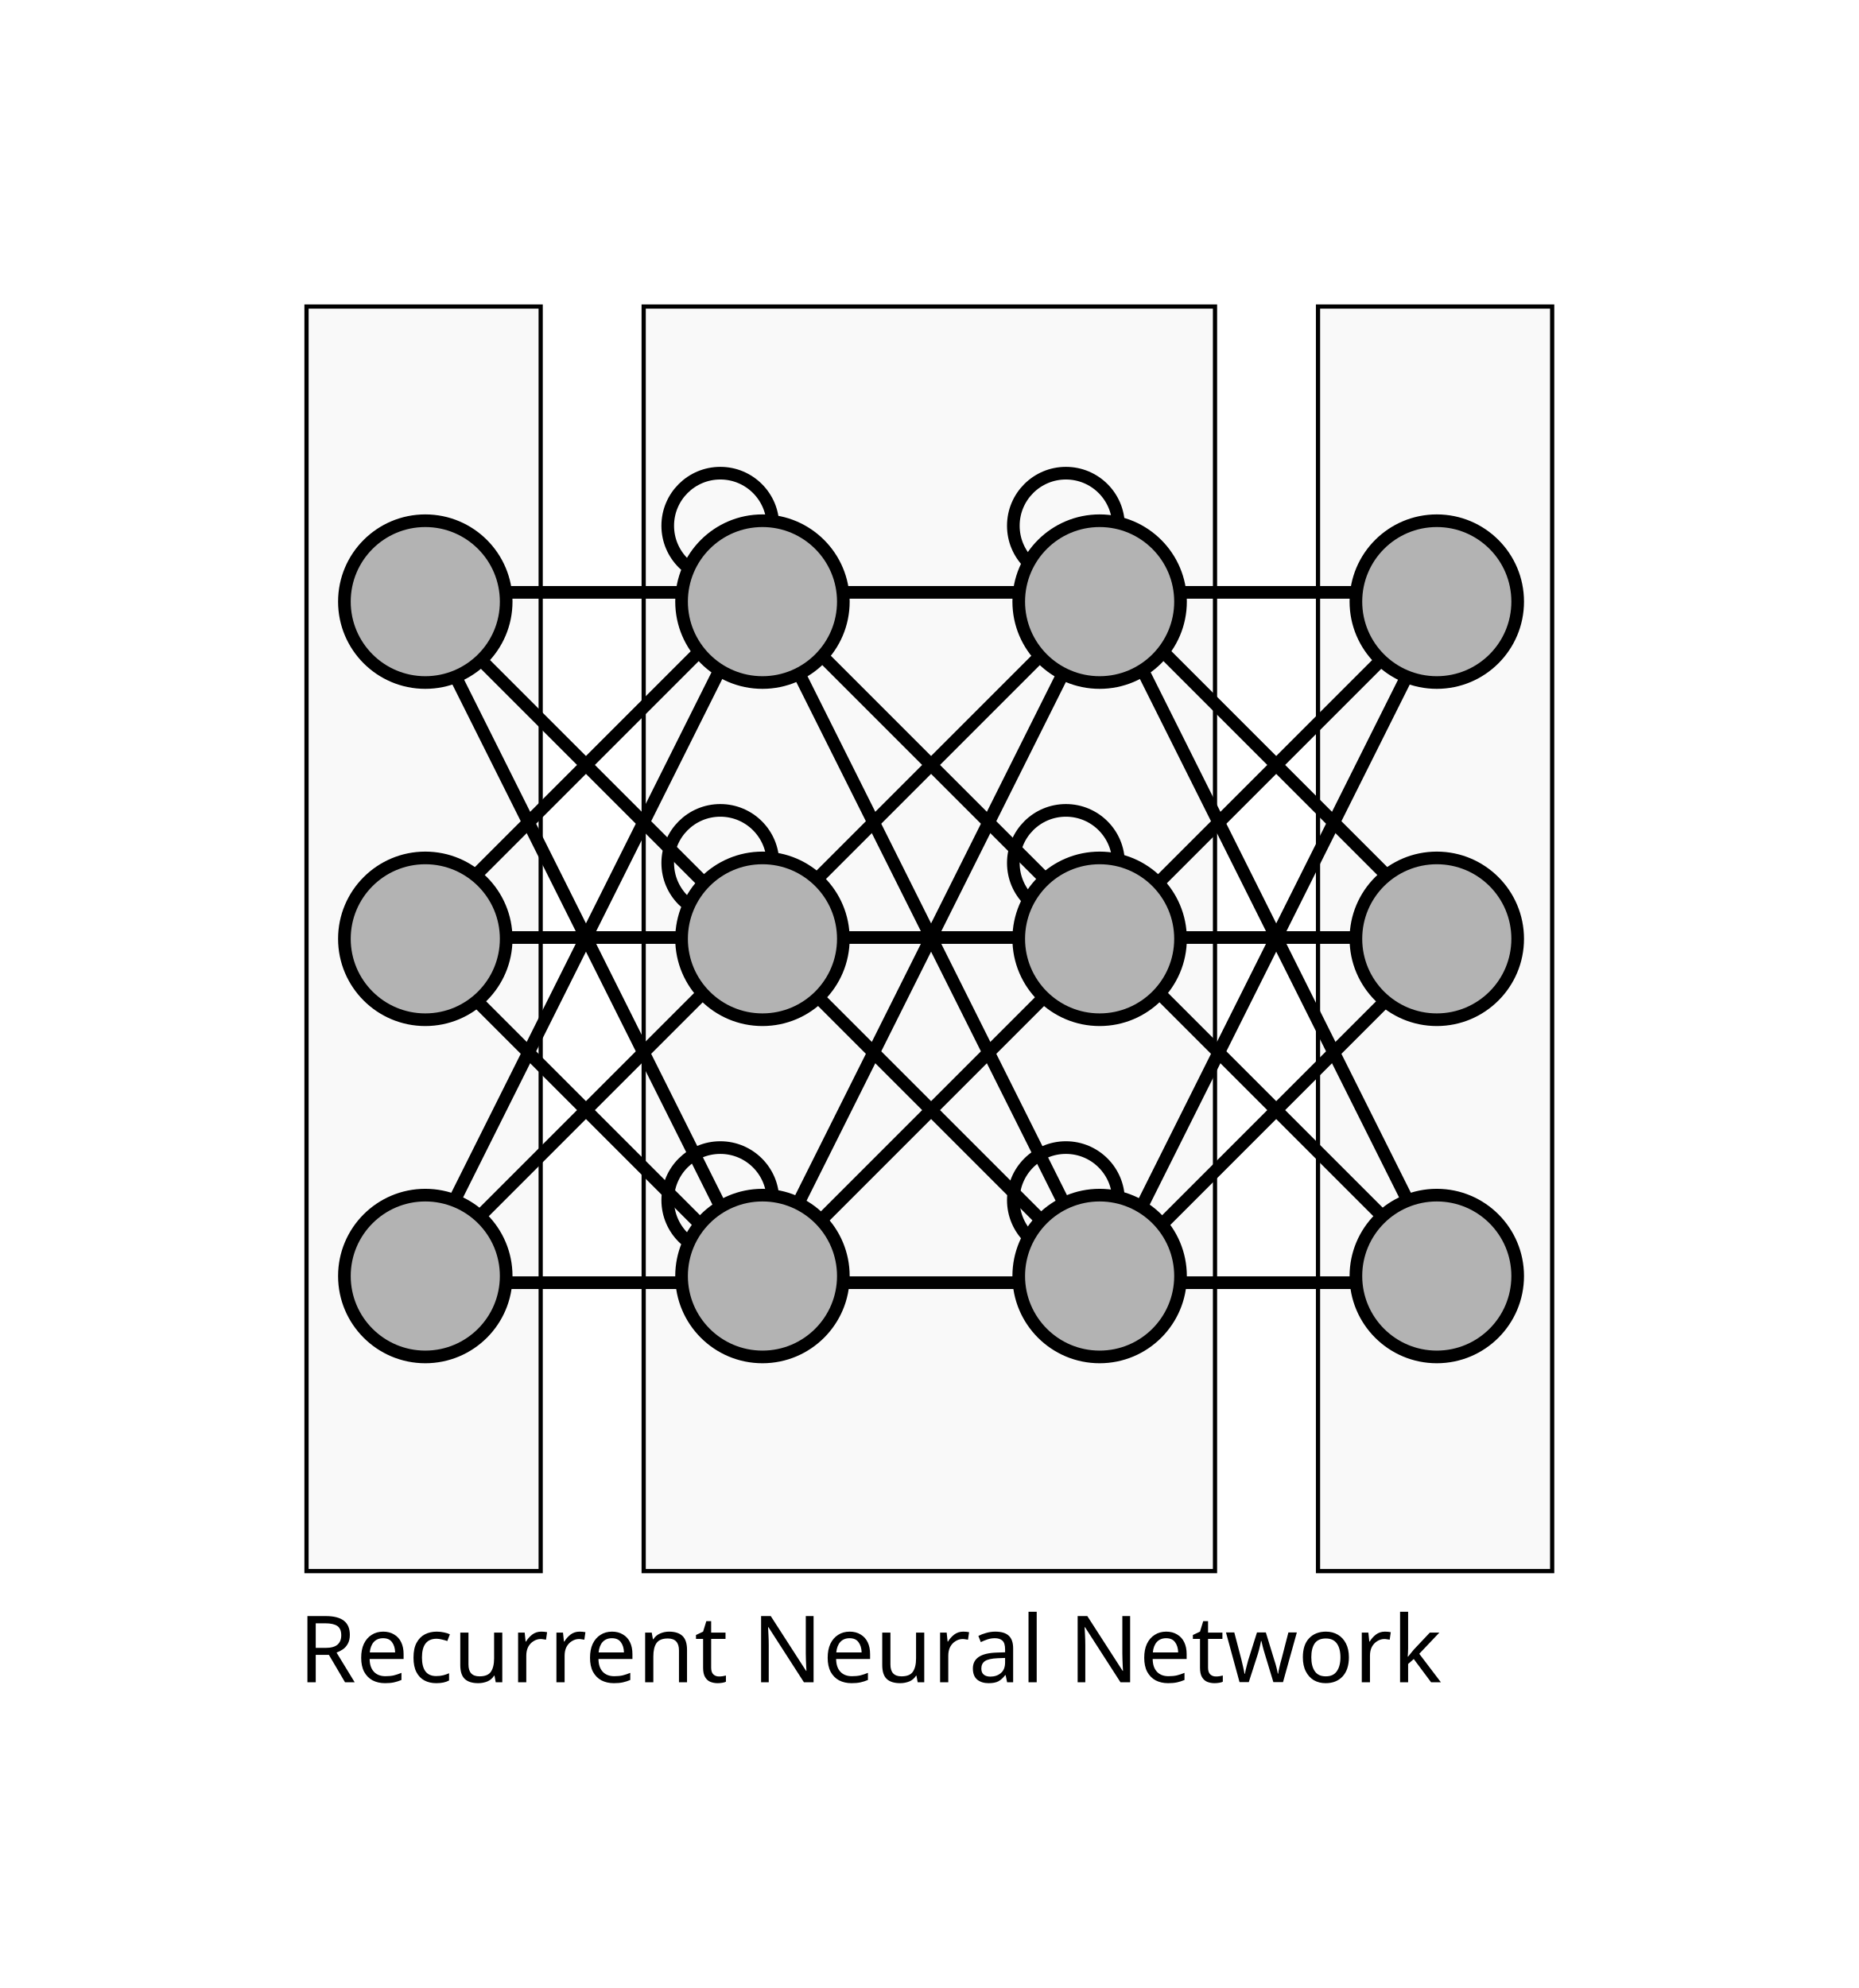
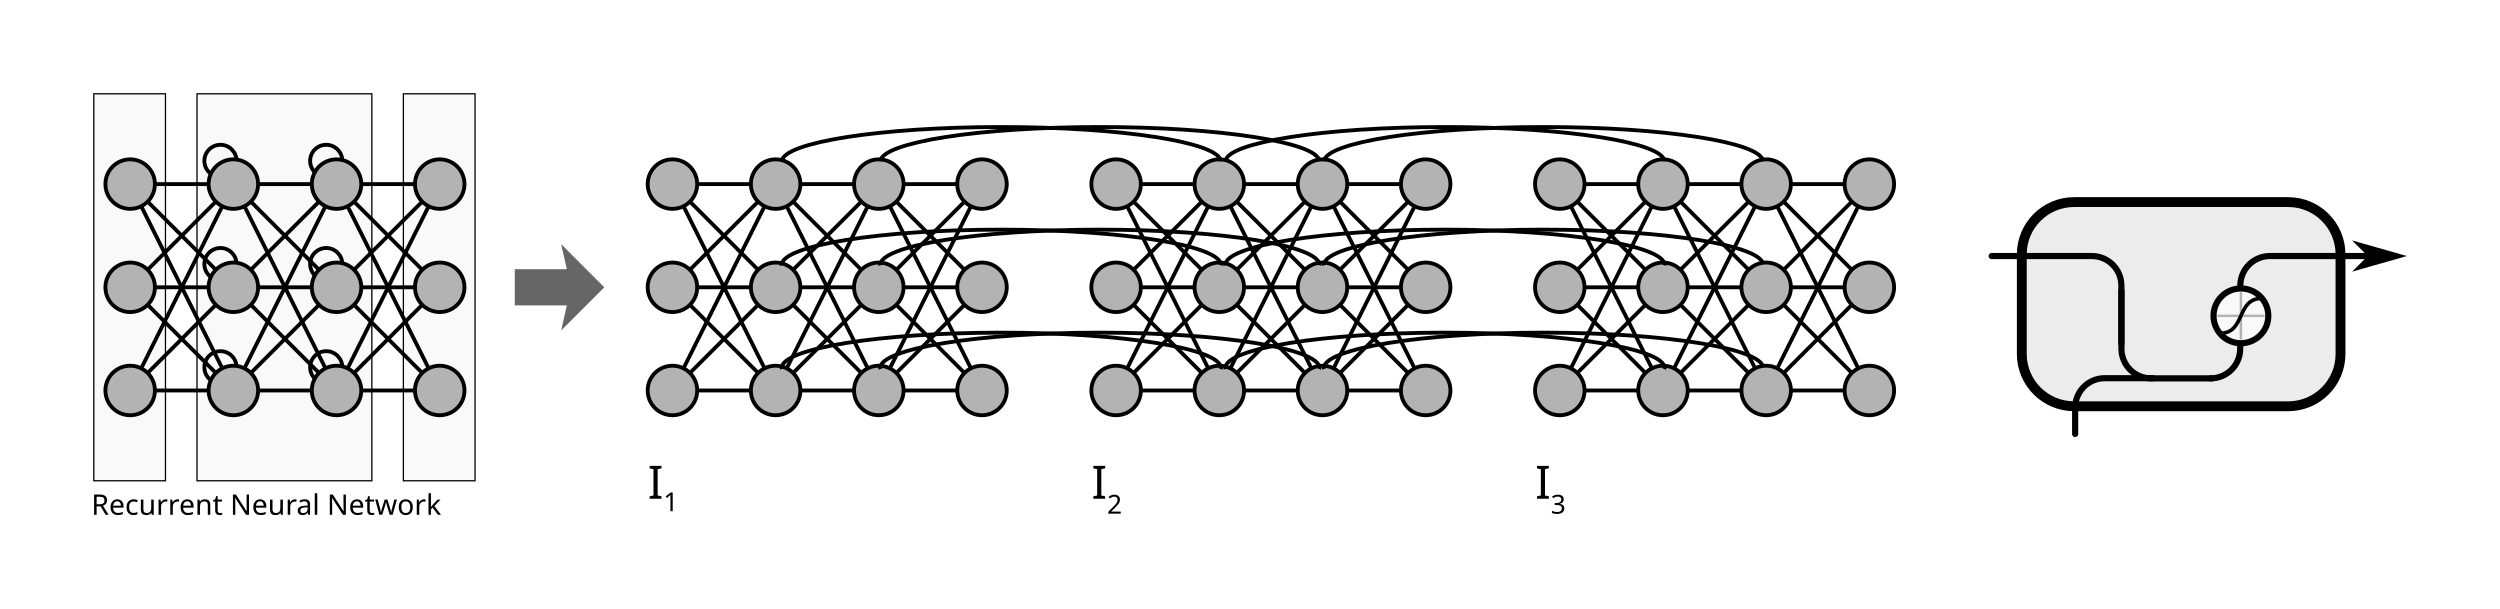
- <svg xmlns="http://www.w3.org/2000/svg" width="61.06mm" height="65.302mm" id="svg2" version="1.1" viewBox="0 0 216.356 231.386">
-   <defs id="defs4" />
-   <g id="layer1" transform="translate(-79.38724,-66.52909)">
+ <svg xmlns="http://www.w3.org/2000/svg" width="268.353mm" height="65.302mm" id="svg2" version="1.1" viewBox="0 0 950.857 231.386">
+   <defs id="defs4">
+     <marker orient="auto" refY="0" refX="0" id="Arrow1Mend" style="overflow:visible">
+       <path id="path4768" d="M 0,0 5,-5 -12.5,0 5,5 Z" style="fill:#000000;fill-opacity:1;fill-rule:evenodd;stroke:#000000;stroke-width:1pt;stroke-opacity:1" transform="matrix(-0.4,0,0,-0.4,-4,0)" />
+     </marker>
+     <marker orient="auto" refY="0" refX="0" id="Arrow2Lend" style="overflow:visible">
+       <path id="path5021" style="fill:#000000;fill-opacity:1;fill-rule:evenodd;stroke:#000000;stroke-width:0.625;stroke-linejoin:round;stroke-opacity:1" d="M 8.719,4.034 -2.207,0.016 8.719,-4.002 c -1.745,2.372 -1.735,5.617 -6e-7,8.035 z" transform="matrix(-1.1,0,0,-1.1,-1.1,0)" />
+     </marker>
+   </defs>
+   <g id="layer1" transform="translate(-79.38725,-66.52909)">
    <path id="path3860" d="m 154.313,102.207 h 66.504 V 249.393 H 154.313 Z" style="fill:#f9f9f9;fill-opacity:1;stroke:#000000;stroke-width:0.491;stroke-miterlimit:4;stroke-dashoffset:0;stroke-opacity:1" />
    <circle style="fill:none;stroke:#000000;stroke-width:1.472;stroke-miterlimit:4;stroke-dasharray:none" id="path4013" cx="163.233" cy="127.722" r="6.12" />
    <rect style="fill:#f9f9f9;fill-opacity:1;stroke:#000000;stroke-width:0.491;stroke-miterlimit:4;stroke-dasharray:none;stroke-dashoffset:0;stroke-opacity:1" id="rect3855" width="27.257" height="147.186" x="232.808" y="102.207" />
    <rect y="102.207" x="115.066" height="147.186" width="27.257" id="rect3845" style="fill:#f9f9f9;fill-opacity:1;stroke:#000000;stroke-width:0.491;stroke-miterlimit:4;stroke-dasharray:none;stroke-dashoffset:0;stroke-opacity:1" />
    <circle id="path3042" style="fill:#b3b3b3;fill-opacity:1;stroke:#000000;stroke-width:1.472;stroke-miterlimit:4;stroke-dasharray:none" cx="168.139" cy="136.553" r="9.416" />
    <circle style="fill:none;stroke:#000000;stroke-width:1.472;stroke-miterlimit:4;stroke-dasharray:none" id="path4015" cx="163.233" cy="166.97" r="6.12" />
    <circle id="path3044" style="fill:#b3b3b3;fill-opacity:1;stroke:#000000;stroke-width:1.472;stroke-miterlimit:4;stroke-dasharray:none" cx="168.139" cy="175.8" r="9.416" />
    <circle style="fill:none;stroke:#000000;stroke-width:1.472;stroke-miterlimit:4;stroke-dasharray:none" id="path4017" cx="203.462" cy="127.722" r="6.12" />
    <circle style="fill:#b3b3b3;fill-opacity:1;stroke:#000000;stroke-width:1.472;stroke-miterlimit:4;stroke-dasharray:none" id="path3046" cx="128.892" cy="136.553" r="9.416" />
    <circle style="fill:#b3b3b3;fill-opacity:1;stroke:#000000;stroke-width:1.472;stroke-miterlimit:4;stroke-dasharray:none" id="path3048" cx="128.892" cy="175.8" r="9.416" />
    <circle style="fill:#b3b3b3;fill-opacity:1;stroke:#000000;stroke-width:1.472;stroke-miterlimit:4;stroke-dasharray:none" id="path3050" cx="246.634" cy="136.553" r="9.416" />
    <circle style="fill:#b3b3b3;fill-opacity:1;stroke:#000000;stroke-width:1.472;stroke-miterlimit:4;stroke-dasharray:none" id="path3052" cx="246.634" cy="175.8" r="9.416" />
    <circle id="path3054" style="fill:#b3b3b3;fill-opacity:1;stroke:#000000;stroke-width:1.472;stroke-miterlimit:4;stroke-dasharray:none" cx="207.387" cy="136.553" r="9.416" />
    <circle style="fill:none;stroke:#000000;stroke-width:1.472;stroke-miterlimit:4;stroke-dasharray:none" id="path4019" cx="203.462" cy="166.97" r="6.12" />
    <circle id="path3056" style="fill:#b3b3b3;fill-opacity:1;stroke:#000000;stroke-width:1.472;stroke-miterlimit:4;stroke-dasharray:none" cx="207.387" cy="175.8" r="9.416" />
    <circle id="path4021" style="fill:none;stroke:#000000;stroke-width:1.472;stroke-miterlimit:4;stroke-dasharray:none" cx="163.233" cy="206.217" r="6.12" />
    <circle style="fill:#b3b3b3;fill-opacity:1;stroke:#000000;stroke-width:1.472;stroke-miterlimit:4;stroke-dasharray:none" id="path3058" cx="168.139" cy="215.048" r="9.416" />
    <circle id="path4023" style="fill:none;stroke:#000000;stroke-width:1.472;stroke-miterlimit:4;stroke-dasharray:none" cx="203.462" cy="206.217" r="6.12" />
    <circle id="path3060" style="fill:#b3b3b3;fill-opacity:1;stroke:#000000;stroke-width:1.472;stroke-miterlimit:4;stroke-dasharray:none" cx="128.892" cy="215.048" r="9.416" />
    <circle id="path3062" style="fill:#b3b3b3;fill-opacity:1;stroke:#000000;stroke-width:1.472;stroke-miterlimit:4;stroke-dasharray:none" cx="246.634" cy="215.048" r="9.416" />
    <circle style="fill:#b3b3b3;fill-opacity:1;stroke:#000000;stroke-width:1.472;stroke-miterlimit:4;stroke-dasharray:none" id="path3064" cx="207.387" cy="215.048" r="9.416" />
-     <path style="fill:none;stroke:#000000;stroke-width:1.472;stroke-linecap:butt;stroke-linejoin:miter;stroke-miterlimit:4;stroke-dasharray:none;stroke-opacity:1" d="m 138.246,135.475 h 20.54" id="path3959" />
-     <path style="fill:none;stroke:#000000;stroke-width:1.472;stroke-linecap:butt;stroke-linejoin:miter;stroke-miterlimit:4;stroke-dasharray:none;stroke-opacity:1" d="m 177.493,135.475 h 20.54" id="path3961" />
-     <path style="fill:none;stroke:#000000;stroke-width:1.472;stroke-linecap:butt;stroke-linejoin:miter;stroke-miterlimit:4;stroke-dasharray:none;stroke-opacity:1" d="m 216.741,135.475 h 20.54" id="path3963" />
-     <path style="fill:none;stroke:#000000;stroke-width:1.472;stroke-linecap:butt;stroke-linejoin:miter;stroke-miterlimit:4;stroke-dasharray:none;stroke-opacity:1" d="m 138.306,175.649 h 20.418" id="path3965" />
-     <path style="fill:none;stroke:#000000;stroke-width:1.472;stroke-linecap:butt;stroke-linejoin:miter;stroke-miterlimit:4;stroke-dasharray:none;stroke-opacity:1" d="m 177.554,175.649 h 20.418" id="path3967" />
-     <path style="fill:none;stroke:#000000;stroke-width:1.472;stroke-linecap:butt;stroke-linejoin:miter;stroke-miterlimit:4;stroke-dasharray:none;stroke-opacity:1" d="m 216.801,175.649 h 20.418" id="path3969" />
-     <path style="fill:none;stroke:#000000;stroke-width:1.472;stroke-linecap:butt;stroke-linejoin:miter;stroke-miterlimit:4;stroke-dasharray:none;stroke-opacity:1" d="m 138.276,215.822 h 20.48" id="path3971" />
-     <path style="fill:none;stroke:#000000;stroke-width:1.472;stroke-linecap:butt;stroke-linejoin:miter;stroke-miterlimit:4;stroke-dasharray:none;stroke-opacity:1" d="m 177.523,215.822 h 20.48" id="path3973" />
-     <path style="fill:none;stroke:#000000;stroke-width:1.472;stroke-linecap:butt;stroke-linejoin:miter;stroke-miterlimit:4;stroke-dasharray:none;stroke-opacity:1" d="m 216.771,215.822 h 20.48" id="path3975" />
-     <path style="fill:none;stroke:#000000;stroke-width:1.472;stroke-linecap:butt;stroke-linejoin:miter;stroke-miterlimit:4;stroke-dasharray:none;stroke-opacity:1" d="m 135.238,208.092 25.946,-25.946" id="path3977" />
-     <path style="fill:none;stroke:#000000;stroke-width:1.472;stroke-linecap:butt;stroke-linejoin:miter;stroke-miterlimit:4;stroke-dasharray:none;stroke-opacity:1" d="m 174.485,168.844 25.946,-25.946" id="path3979" />
-     <path style="fill:none;stroke:#000000;stroke-width:1.472;stroke-linecap:butt;stroke-linejoin:miter;stroke-miterlimit:4;stroke-dasharray:none;stroke-opacity:1" d="m 174.954,208.55 25.935,-25.935" id="path3981" />
-     <path style="fill:none;stroke:#000000;stroke-width:1.472;stroke-linecap:butt;stroke-linejoin:miter;stroke-miterlimit:4;stroke-dasharray:none;stroke-opacity:1" d="m 214.201,169.302 25.935,-25.935" id="path3983" />
-     <path style="fill:none;stroke:#000000;stroke-width:1.472;stroke-linecap:butt;stroke-linejoin:miter;stroke-miterlimit:4;stroke-dasharray:none;stroke-opacity:1" d="m 214.637,209.04 25.99,-25.99" id="path3985" />
-     <path style="fill:none;stroke:#000000;stroke-width:1.472;stroke-linecap:butt;stroke-linejoin:miter;stroke-miterlimit:4;stroke-dasharray:none;stroke-opacity:1" d="m 134.737,168.419 26.021,-26.021" id="path3987" />
-     <path style="fill:none;stroke:#000000;stroke-width:1.472;stroke-linecap:butt;stroke-linejoin:miter;stroke-miterlimit:4;stroke-dasharray:none;stroke-opacity:1" d="m 135.395,143.362 25.935,25.935" id="path3989" />
-     <path style="fill:none;stroke:#000000;stroke-width:1.472;stroke-linecap:butt;stroke-linejoin:miter;stroke-miterlimit:4;stroke-dasharray:none;stroke-opacity:1" d="m 174.642,182.61 25.935,25.935" id="path3991" />
-     <path style="fill:none;stroke:#000000;stroke-width:1.472;stroke-linecap:butt;stroke-linejoin:miter;stroke-miterlimit:4;stroke-dasharray:none;stroke-opacity:1" d="m 175.1,142.894 25.946,25.946" id="path3993" />
-     <path style="fill:none;stroke:#000000;stroke-width:1.472;stroke-linecap:butt;stroke-linejoin:miter;stroke-miterlimit:4;stroke-dasharray:none;stroke-opacity:1" d="m 214.347,182.141 25.946,25.946" id="path3995" />
-     <path style="fill:none;stroke:#000000;stroke-width:1.472;stroke-linecap:butt;stroke-linejoin:miter;stroke-miterlimit:4;stroke-dasharray:none;stroke-opacity:1" d="m 214.773,142.393 26.022,26.022" id="path3997" />
-     <path style="fill:none;stroke:#000000;stroke-width:1.472;stroke-linecap:butt;stroke-linejoin:miter;stroke-miterlimit:4;stroke-dasharray:none;stroke-opacity:1" d="m 132.286,206.265 30.864,-61.727" id="path3999" />
-     <path style="fill:none;stroke:#000000;stroke-width:1.472;stroke-linecap:butt;stroke-linejoin:miter;stroke-miterlimit:4;stroke-dasharray:none;stroke-opacity:1" d="m 134.905,183.046 25.989,25.989" id="path4001" />
-     <path style="fill:none;stroke:#000000;stroke-width:1.472;stroke-linecap:butt;stroke-linejoin:miter;stroke-miterlimit:4;stroke-dasharray:none;stroke-opacity:1" d="m 132.413,145.286 30.853,61.706" id="path4003" />
-     <path style="fill:none;stroke:#000000;stroke-width:1.472;stroke-linecap:butt;stroke-linejoin:miter;stroke-miterlimit:4;stroke-dasharray:none;stroke-opacity:1" d="m 172.414,144.942 30.826,61.652" id="path4005" />
-     <path style="fill:none;stroke:#000000;stroke-width:1.472;stroke-linecap:butt;stroke-linejoin:miter;stroke-miterlimit:4;stroke-dasharray:none;stroke-opacity:1" d="m 172.293,206.598 30.826,-61.652" id="path4007" />
-     <path style="fill:none;stroke:#000000;stroke-width:1.472;stroke-linecap:butt;stroke-linejoin:miter;stroke-miterlimit:4;stroke-dasharray:none;stroke-opacity:1" d="m 212.384,144.533 30.864,61.729" id="path4009" />
-     <path style="fill:none;stroke:#000000;stroke-width:1.472;stroke-linecap:butt;stroke-linejoin:miter;stroke-miterlimit:4;stroke-dasharray:none;stroke-opacity:1" d="m 212.268,206.996 30.854,-61.707" id="path4011" />
+     <path style="fill:none;stroke:#000000;stroke-width:1.472;stroke-linecap:butt;stroke-linejoin:miter;stroke-miterlimit:4;stroke-dasharray:none;stroke-opacity:1" d="m 138.308,136.553 h 20.416" id="path3959" />
+     <path style="fill:none;stroke:#000000;stroke-width:1.472;stroke-linecap:butt;stroke-linejoin:miter;stroke-miterlimit:4;stroke-dasharray:none;stroke-opacity:1" d="m 177.555,136.553 h 20.416" id="path3961" />
+     <path style="fill:none;stroke:#000000;stroke-width:1.472;stroke-linecap:butt;stroke-linejoin:miter;stroke-miterlimit:4;stroke-dasharray:none;stroke-opacity:1" d="m 216.803,136.553 h 20.416" id="path3963" />
+     <path style="fill:none;stroke:#000000;stroke-width:1.472;stroke-linecap:butt;stroke-linejoin:miter;stroke-miterlimit:4;stroke-dasharray:none;stroke-opacity:1" d="m 138.308,175.8 h 20.416" id="path3965" />
+     <path style="fill:none;stroke:#000000;stroke-width:1.472;stroke-linecap:butt;stroke-linejoin:miter;stroke-miterlimit:4;stroke-dasharray:none;stroke-opacity:1" d="m 177.555,175.8 h 20.416" id="path3967" />
+     <path style="fill:none;stroke:#000000;stroke-width:1.472;stroke-linecap:butt;stroke-linejoin:miter;stroke-miterlimit:4;stroke-dasharray:none;stroke-opacity:1" d="m 216.803,175.8 h 20.416" id="path3969" />
+     <path style="fill:none;stroke:#000000;stroke-width:1.472;stroke-linecap:butt;stroke-linejoin:miter;stroke-miterlimit:4;stroke-dasharray:none;stroke-opacity:1" d="m 138.308,215.048 h 20.416" id="path3971" />
+     <path style="fill:none;stroke:#000000;stroke-width:1.472;stroke-linecap:butt;stroke-linejoin:miter;stroke-miterlimit:4;stroke-dasharray:none;stroke-opacity:1" d="m 177.555,215.048 h 20.416" id="path3973" />
+     <path style="fill:none;stroke:#000000;stroke-width:1.472;stroke-linecap:butt;stroke-linejoin:miter;stroke-miterlimit:4;stroke-dasharray:none;stroke-opacity:1" d="m 216.803,215.048 h 20.416" id="path3975" />
+     <path style="fill:none;stroke:#000000;stroke-width:1.472;stroke-linecap:butt;stroke-linejoin:miter;stroke-miterlimit:4;stroke-dasharray:none;stroke-opacity:1" d="m 135.55,208.39 25.931,-25.931" id="path3977" />
+     <path style="fill:none;stroke:#000000;stroke-width:1.472;stroke-linecap:butt;stroke-linejoin:miter;stroke-miterlimit:4;stroke-dasharray:none;stroke-opacity:1" d="M 174.797,169.142 200.729,143.211" id="path3979" />
+     <path style="fill:none;stroke:#000000;stroke-width:1.472;stroke-linecap:butt;stroke-linejoin:miter;stroke-miterlimit:4;stroke-dasharray:none;stroke-opacity:1" d="M 174.797,208.39 200.729,182.458" id="path3981" />
+     <path style="fill:none;stroke:#000000;stroke-width:1.472;stroke-linecap:butt;stroke-linejoin:miter;stroke-miterlimit:4;stroke-dasharray:none;stroke-opacity:1" d="m 214.045,169.142 25.931,-25.931" id="path3983" />
+     <path style="fill:none;stroke:#000000;stroke-width:1.472;stroke-linecap:butt;stroke-linejoin:miter;stroke-miterlimit:4;stroke-dasharray:none;stroke-opacity:1" d="m 214.045,208.39 25.931,-25.931" id="path3985" />
+     <path style="fill:none;stroke:#000000;stroke-width:1.472;stroke-linecap:butt;stroke-linejoin:miter;stroke-miterlimit:4;stroke-dasharray:none;stroke-opacity:1" d="m 135.55,169.142 25.931,-25.931" id="path3987" />
+     <path style="fill:none;stroke:#000000;stroke-width:1.472;stroke-linecap:butt;stroke-linejoin:miter;stroke-miterlimit:4;stroke-dasharray:none;stroke-opacity:1" d="m 135.55,143.211 25.931,25.931" id="path3989" />
+     <path style="fill:none;stroke:#000000;stroke-width:1.472;stroke-linecap:butt;stroke-linejoin:miter;stroke-miterlimit:4;stroke-dasharray:none;stroke-opacity:1" d="m 174.797,182.458 25.931,25.931" id="path3991" />
+     <path style="fill:none;stroke:#000000;stroke-width:1.472;stroke-linecap:butt;stroke-linejoin:miter;stroke-miterlimit:4;stroke-dasharray:none;stroke-opacity:1" d="M 174.797,143.211 200.729,169.142" id="path3993" />
+     <path style="fill:none;stroke:#000000;stroke-width:1.472;stroke-linecap:butt;stroke-linejoin:miter;stroke-miterlimit:4;stroke-dasharray:none;stroke-opacity:1" d="m 214.045,182.458 25.931,25.931" id="path3995" />
+     <path style="fill:none;stroke:#000000;stroke-width:1.472;stroke-linecap:butt;stroke-linejoin:miter;stroke-miterlimit:4;stroke-dasharray:none;stroke-opacity:1" d="m 214.045,143.211 25.931,25.931" id="path3997" />
+     <path style="fill:none;stroke:#000000;stroke-width:1.472;stroke-linecap:butt;stroke-linejoin:miter;stroke-miterlimit:4;stroke-dasharray:none;stroke-opacity:1" d="m 133.103,206.626 30.826,-61.651" id="path3999" />
+     <path style="fill:none;stroke:#000000;stroke-width:1.472;stroke-linecap:butt;stroke-linejoin:miter;stroke-miterlimit:4;stroke-dasharray:none;stroke-opacity:1" d="m 135.55,182.458 25.931,25.931" id="path4001" />
+     <path style="fill:none;stroke:#000000;stroke-width:1.472;stroke-linecap:butt;stroke-linejoin:miter;stroke-miterlimit:4;stroke-dasharray:none;stroke-opacity:1" d="M 133.103,144.975 163.929,206.626" id="path4003" />
+     <path style="fill:none;stroke:#000000;stroke-width:1.472;stroke-linecap:butt;stroke-linejoin:miter;stroke-miterlimit:4;stroke-dasharray:none;stroke-opacity:1" d="M 172.35,144.975 203.176,206.626" id="path4005" />
+     <path style="fill:none;stroke:#000000;stroke-width:1.472;stroke-linecap:butt;stroke-linejoin:miter;stroke-miterlimit:4;stroke-dasharray:none;stroke-opacity:1" d="m 172.35,206.626 30.826,-61.651" id="path4007" />
+     <path style="fill:none;stroke:#000000;stroke-width:1.472;stroke-linecap:butt;stroke-linejoin:miter;stroke-miterlimit:4;stroke-dasharray:none;stroke-opacity:1" d="M 211.598,144.975 242.423,206.626" id="path4009" />
+     <path style="fill:none;stroke:#000000;stroke-width:1.472;stroke-linecap:butt;stroke-linejoin:miter;stroke-miterlimit:4;stroke-dasharray:none;stroke-opacity:1" d="m 211.598,206.626 30.826,-61.651" id="path4011" />
    <text id="text3204" y="262.329" x="114.124" style="font-style:normal;font-weight:normal;font-size:5.887px;line-height:0%;font-family:sans-serif;letter-spacing:0px;word-spacing:0px;fill:#000000;fill-opacity:1;stroke:none;stroke-width:0.491" xml:space="preserve">
      <tspan y="262.329" x="114.124" id="tspan3206" style="font-size:10.793px;line-height:1.25;font-family:sans-serif;stroke-width:0.491">Recurrent Neural Network</tspan>
    </text>
+     <circle r="9.416" cy="136.553" cx="374.389" style="fill:#b3b3b3;fill-opacity:1;stroke:#000000;stroke-width:1.472;stroke-miterlimit:4;stroke-dasharray:none" id="circle4540" />
+     <circle r="9.416" cy="175.8" cx="374.389" style="fill:#b3b3b3;fill-opacity:1;stroke:#000000;stroke-width:1.472;stroke-miterlimit:4;stroke-dasharray:none" id="circle4544" />
+     <circle r="9.416" cy="136.553" cx="335.142" id="circle4548" style="fill:#b3b3b3;fill-opacity:1;stroke:#000000;stroke-width:1.472;stroke-miterlimit:4;stroke-dasharray:none" />
+     <circle r="9.416" cy="175.8" cx="335.142" id="circle4550" style="fill:#b3b3b3;fill-opacity:1;stroke:#000000;stroke-width:1.472;stroke-miterlimit:4;stroke-dasharray:none" />
+     <circle r="9.416" cy="136.553" cx="452.884" id="circle4552" style="fill:#b3b3b3;fill-opacity:1;stroke:#000000;stroke-width:1.472;stroke-miterlimit:4;stroke-dasharray:none" />
+     <circle r="9.416" cy="175.8" cx="452.884" id="circle4554" style="fill:#b3b3b3;fill-opacity:1;stroke:#000000;stroke-width:1.472;stroke-miterlimit:4;stroke-dasharray:none" />
+     <circle r="9.416" cy="136.553" cx="413.637" style="fill:#b3b3b3;fill-opacity:1;stroke:#000000;stroke-width:1.472;stroke-miterlimit:4;stroke-dasharray:none" id="circle4556" />
+     <circle r="9.416" cy="175.8" cx="413.637" style="fill:#b3b3b3;fill-opacity:1;stroke:#000000;stroke-width:1.472;stroke-miterlimit:4;stroke-dasharray:none" id="circle4560" />
+     <circle r="9.416" cy="215.048" cx="374.389" id="circle4564" style="fill:#b3b3b3;fill-opacity:1;stroke:#000000;stroke-width:1.472;stroke-miterlimit:4;stroke-dasharray:none" />
+     <circle r="9.416" cy="215.048" cx="335.142" style="fill:#b3b3b3;fill-opacity:1;stroke:#000000;stroke-width:1.472;stroke-miterlimit:4;stroke-dasharray:none" id="circle4568" />
+     <circle r="9.416" cy="215.048" cx="452.884" style="fill:#b3b3b3;fill-opacity:1;stroke:#000000;stroke-width:1.472;stroke-miterlimit:4;stroke-dasharray:none" id="circle4570" />
+     <circle r="9.416" cy="215.048" cx="413.637" id="circle4572" style="fill:#b3b3b3;fill-opacity:1;stroke:#000000;stroke-width:1.472;stroke-miterlimit:4;stroke-dasharray:none" />
+     <path id="path4574" d="m 344.558,136.553 h 20.416" style="fill:none;stroke:#000000;stroke-width:1.472;stroke-linecap:butt;stroke-linejoin:miter;stroke-miterlimit:4;stroke-dasharray:none;stroke-opacity:1" />
+     <path id="path4576" d="m 383.805,136.553 h 20.416" style="fill:none;stroke:#000000;stroke-width:1.472;stroke-linecap:butt;stroke-linejoin:miter;stroke-miterlimit:4;stroke-dasharray:none;stroke-opacity:1" />
+     <path id="path4578" d="m 423.053,136.553 h 20.416" style="fill:none;stroke:#000000;stroke-width:1.472;stroke-linecap:butt;stroke-linejoin:miter;stroke-miterlimit:4;stroke-dasharray:none;stroke-opacity:1" />
+     <path id="path4580" d="m 344.558,175.8 h 20.416" style="fill:none;stroke:#000000;stroke-width:1.472;stroke-linecap:butt;stroke-linejoin:miter;stroke-miterlimit:4;stroke-dasharray:none;stroke-opacity:1" />
+     <path id="path4582" d="m 383.805,175.8 h 20.416" style="fill:none;stroke:#000000;stroke-width:1.472;stroke-linecap:butt;stroke-linejoin:miter;stroke-miterlimit:4;stroke-dasharray:none;stroke-opacity:1" />
+     <path id="path4584" d="m 423.053,175.8 h 20.416" style="fill:none;stroke:#000000;stroke-width:1.472;stroke-linecap:butt;stroke-linejoin:miter;stroke-miterlimit:4;stroke-dasharray:none;stroke-opacity:1" />
+     <path id="path4586" d="m 344.558,215.048 h 20.416" style="fill:none;stroke:#000000;stroke-width:1.472;stroke-linecap:butt;stroke-linejoin:miter;stroke-miterlimit:4;stroke-dasharray:none;stroke-opacity:1" />
+     <path id="path4588" d="m 383.805,215.048 h 20.416" style="fill:none;stroke:#000000;stroke-width:1.472;stroke-linecap:butt;stroke-linejoin:miter;stroke-miterlimit:4;stroke-dasharray:none;stroke-opacity:1" />
+     <path id="path4590" d="m 423.053,215.048 h 20.416" style="fill:none;stroke:#000000;stroke-width:1.472;stroke-linecap:butt;stroke-linejoin:miter;stroke-miterlimit:4;stroke-dasharray:none;stroke-opacity:1" />
+     <path id="path4592" d="m 341.8,208.39 25.931,-25.931" style="fill:none;stroke:#000000;stroke-width:1.472;stroke-linecap:butt;stroke-linejoin:miter;stroke-miterlimit:4;stroke-dasharray:none;stroke-opacity:1" />
+     <path id="path4594" d="M 381.047,169.142 406.979,143.211" style="fill:none;stroke:#000000;stroke-width:1.472;stroke-linecap:butt;stroke-linejoin:miter;stroke-miterlimit:4;stroke-dasharray:none;stroke-opacity:1" />
+     <path id="path4596" d="M 381.047,208.39 406.979,182.458" style="fill:none;stroke:#000000;stroke-width:1.472;stroke-linecap:butt;stroke-linejoin:miter;stroke-miterlimit:4;stroke-dasharray:none;stroke-opacity:1" />
+     <path id="path4598" d="m 420.295,169.142 25.931,-25.931" style="fill:none;stroke:#000000;stroke-width:1.472;stroke-linecap:butt;stroke-linejoin:miter;stroke-miterlimit:4;stroke-dasharray:none;stroke-opacity:1" />
+     <path id="path4600" d="m 420.295,208.39 25.931,-25.931" style="fill:none;stroke:#000000;stroke-width:1.472;stroke-linecap:butt;stroke-linejoin:miter;stroke-miterlimit:4;stroke-dasharray:none;stroke-opacity:1" />
+     <path id="path4602" d="m 341.8,169.142 25.931,-25.931" style="fill:none;stroke:#000000;stroke-width:1.472;stroke-linecap:butt;stroke-linejoin:miter;stroke-miterlimit:4;stroke-dasharray:none;stroke-opacity:1" />
+     <path id="path4604" d="m 341.8,143.211 25.931,25.931" style="fill:none;stroke:#000000;stroke-width:1.472;stroke-linecap:butt;stroke-linejoin:miter;stroke-miterlimit:4;stroke-dasharray:none;stroke-opacity:1" />
+     <path id="path4606" d="m 381.047,182.458 25.931,25.931" style="fill:none;stroke:#000000;stroke-width:1.472;stroke-linecap:butt;stroke-linejoin:miter;stroke-miterlimit:4;stroke-dasharray:none;stroke-opacity:1" />
+     <path id="path4608" d="M 381.047,143.211 406.979,169.142" style="fill:none;stroke:#000000;stroke-width:1.472;stroke-linecap:butt;stroke-linejoin:miter;stroke-miterlimit:4;stroke-dasharray:none;stroke-opacity:1" />
+     <path id="path4610" d="m 420.295,182.458 25.931,25.931" style="fill:none;stroke:#000000;stroke-width:1.472;stroke-linecap:butt;stroke-linejoin:miter;stroke-miterlimit:4;stroke-dasharray:none;stroke-opacity:1" />
+     <path id="path4612" d="m 420.295,143.211 25.931,25.931" style="fill:none;stroke:#000000;stroke-width:1.472;stroke-linecap:butt;stroke-linejoin:miter;stroke-miterlimit:4;stroke-dasharray:none;stroke-opacity:1" />
+     <path id="path4614" d="m 339.353,206.626 30.826,-61.651" style="fill:none;stroke:#000000;stroke-width:1.472;stroke-linecap:butt;stroke-linejoin:miter;stroke-miterlimit:4;stroke-dasharray:none;stroke-opacity:1" />
+     <path id="path4616" d="m 341.8,182.458 25.931,25.931" style="fill:none;stroke:#000000;stroke-width:1.472;stroke-linecap:butt;stroke-linejoin:miter;stroke-miterlimit:4;stroke-dasharray:none;stroke-opacity:1" />
+     <path id="path4618" d="M 339.353,144.975 370.179,206.626" style="fill:none;stroke:#000000;stroke-width:1.472;stroke-linecap:butt;stroke-linejoin:miter;stroke-miterlimit:4;stroke-dasharray:none;stroke-opacity:1" />
+     <path id="path4620" d="M 378.6,144.975 409.426,206.626" style="fill:none;stroke:#000000;stroke-width:1.472;stroke-linecap:butt;stroke-linejoin:miter;stroke-miterlimit:4;stroke-dasharray:none;stroke-opacity:1" />
+     <path id="path4622" d="m 378.6,206.626 30.826,-61.651" style="fill:none;stroke:#000000;stroke-width:1.472;stroke-linecap:butt;stroke-linejoin:miter;stroke-miterlimit:4;stroke-dasharray:none;stroke-opacity:1" />
+     <path id="path4624" d="M 417.848,144.975 448.673,206.626" style="fill:none;stroke:#000000;stroke-width:1.472;stroke-linecap:butt;stroke-linejoin:miter;stroke-miterlimit:4;stroke-dasharray:none;stroke-opacity:1" />
+     <path id="path4626" d="m 417.848,206.626 30.826,-61.651" style="fill:none;stroke:#000000;stroke-width:1.472;stroke-linecap:butt;stroke-linejoin:miter;stroke-miterlimit:4;stroke-dasharray:none;stroke-opacity:1" />
+     <circle id="circle4640" style="fill:#b3b3b3;fill-opacity:1;stroke:#000000;stroke-width:1.472;stroke-miterlimit:4;stroke-dasharray:none" cx="543.139" cy="136.553" r="9.416" />
+     <circle id="circle4644" style="fill:#b3b3b3;fill-opacity:1;stroke:#000000;stroke-width:1.472;stroke-miterlimit:4;stroke-dasharray:none" cx="543.139" cy="175.8" r="9.416" />
+     <circle style="fill:#b3b3b3;fill-opacity:1;stroke:#000000;stroke-width:1.472;stroke-miterlimit:4;stroke-dasharray:none" id="circle4648" cx="503.892" cy="136.553" r="9.416" />
+     <circle style="fill:#b3b3b3;fill-opacity:1;stroke:#000000;stroke-width:1.472;stroke-miterlimit:4;stroke-dasharray:none" id="circle4650" cx="503.892" cy="175.8" r="9.416" />
+     <circle style="fill:#b3b3b3;fill-opacity:1;stroke:#000000;stroke-width:1.472;stroke-miterlimit:4;stroke-dasharray:none" id="circle4652" cx="621.634" cy="136.553" r="9.416" />
+     <circle style="fill:#b3b3b3;fill-opacity:1;stroke:#000000;stroke-width:1.472;stroke-miterlimit:4;stroke-dasharray:none" id="circle4654" cx="621.634" cy="175.8" r="9.416" />
+     <circle id="circle4656" style="fill:#b3b3b3;fill-opacity:1;stroke:#000000;stroke-width:1.472;stroke-miterlimit:4;stroke-dasharray:none" cx="582.387" cy="136.553" r="9.416" />
+     <circle id="circle4660" style="fill:#b3b3b3;fill-opacity:1;stroke:#000000;stroke-width:1.472;stroke-miterlimit:4;stroke-dasharray:none" cx="582.387" cy="175.8" r="9.416" />
+     <circle style="fill:#b3b3b3;fill-opacity:1;stroke:#000000;stroke-width:1.472;stroke-miterlimit:4;stroke-dasharray:none" id="circle4664" cx="543.139" cy="215.048" r="9.416" />
+     <circle id="circle4668" style="fill:#b3b3b3;fill-opacity:1;stroke:#000000;stroke-width:1.472;stroke-miterlimit:4;stroke-dasharray:none" cx="503.892" cy="215.048" r="9.416" />
+     <circle id="circle4670" style="fill:#b3b3b3;fill-opacity:1;stroke:#000000;stroke-width:1.472;stroke-miterlimit:4;stroke-dasharray:none" cx="621.634" cy="215.048" r="9.416" />
+     <circle style="fill:#b3b3b3;fill-opacity:1;stroke:#000000;stroke-width:1.472;stroke-miterlimit:4;stroke-dasharray:none" id="circle4672" cx="582.387" cy="215.048" r="9.416" />
+     <path style="fill:none;stroke:#000000;stroke-width:1.472;stroke-linecap:butt;stroke-linejoin:miter;stroke-miterlimit:4;stroke-dasharray:none;stroke-opacity:1" d="m 513.308,136.553 h 20.416" id="path4674" />
+     <path style="fill:none;stroke:#000000;stroke-width:1.472;stroke-linecap:butt;stroke-linejoin:miter;stroke-miterlimit:4;stroke-dasharray:none;stroke-opacity:1" d="m 552.555,136.553 h 20.416" id="path4676" />
+     <path style="fill:none;stroke:#000000;stroke-width:1.472;stroke-linecap:butt;stroke-linejoin:miter;stroke-miterlimit:4;stroke-dasharray:none;stroke-opacity:1" d="m 591.803,136.553 h 20.416" id="path4678" />
+     <path style="fill:none;stroke:#000000;stroke-width:1.472;stroke-linecap:butt;stroke-linejoin:miter;stroke-miterlimit:4;stroke-dasharray:none;stroke-opacity:1" d="m 513.308,175.8 h 20.416" id="path4680" />
+     <path style="fill:none;stroke:#000000;stroke-width:1.472;stroke-linecap:butt;stroke-linejoin:miter;stroke-miterlimit:4;stroke-dasharray:none;stroke-opacity:1" d="m 552.555,175.8 h 20.416" id="path4682" />
+     <path style="fill:none;stroke:#000000;stroke-width:1.472;stroke-linecap:butt;stroke-linejoin:miter;stroke-miterlimit:4;stroke-dasharray:none;stroke-opacity:1" d="m 591.803,175.8 h 20.416" id="path4684" />
+     <path style="fill:none;stroke:#000000;stroke-width:1.472;stroke-linecap:butt;stroke-linejoin:miter;stroke-miterlimit:4;stroke-dasharray:none;stroke-opacity:1" d="m 513.308,215.048 h 20.416" id="path4686" />
+     <path style="fill:none;stroke:#000000;stroke-width:1.472;stroke-linecap:butt;stroke-linejoin:miter;stroke-miterlimit:4;stroke-dasharray:none;stroke-opacity:1" d="m 552.555,215.048 h 20.416" id="path4688" />
+     <path style="fill:none;stroke:#000000;stroke-width:1.472;stroke-linecap:butt;stroke-linejoin:miter;stroke-miterlimit:4;stroke-dasharray:none;stroke-opacity:1" d="m 591.803,215.048 h 20.416" id="path4690" />
+     <path style="fill:none;stroke:#000000;stroke-width:1.472;stroke-linecap:butt;stroke-linejoin:miter;stroke-miterlimit:4;stroke-dasharray:none;stroke-opacity:1" d="m 510.55,208.39 25.931,-25.931" id="path4692" />
+     <path style="fill:none;stroke:#000000;stroke-width:1.472;stroke-linecap:butt;stroke-linejoin:miter;stroke-miterlimit:4;stroke-dasharray:none;stroke-opacity:1" d="M 549.797,169.142 575.729,143.211" id="path4694" />
+     <path style="fill:none;stroke:#000000;stroke-width:1.472;stroke-linecap:butt;stroke-linejoin:miter;stroke-miterlimit:4;stroke-dasharray:none;stroke-opacity:1" d="M 549.797,208.39 575.729,182.458" id="path4696" />
+     <path style="fill:none;stroke:#000000;stroke-width:1.472;stroke-linecap:butt;stroke-linejoin:miter;stroke-miterlimit:4;stroke-dasharray:none;stroke-opacity:1" d="m 589.045,169.142 25.931,-25.931" id="path4698" />
+     <path style="fill:none;stroke:#000000;stroke-width:1.472;stroke-linecap:butt;stroke-linejoin:miter;stroke-miterlimit:4;stroke-dasharray:none;stroke-opacity:1" d="m 589.045,208.39 25.931,-25.931" id="path4700" />
+     <path style="fill:none;stroke:#000000;stroke-width:1.472;stroke-linecap:butt;stroke-linejoin:miter;stroke-miterlimit:4;stroke-dasharray:none;stroke-opacity:1" d="m 510.55,169.142 25.931,-25.931" id="path4702" />
+     <path style="fill:none;stroke:#000000;stroke-width:1.472;stroke-linecap:butt;stroke-linejoin:miter;stroke-miterlimit:4;stroke-dasharray:none;stroke-opacity:1" d="m 510.55,143.211 25.931,25.931" id="path4704" />
+     <path style="fill:none;stroke:#000000;stroke-width:1.472;stroke-linecap:butt;stroke-linejoin:miter;stroke-miterlimit:4;stroke-dasharray:none;stroke-opacity:1" d="m 549.797,182.458 25.931,25.931" id="path4706" />
+     <path style="fill:none;stroke:#000000;stroke-width:1.472;stroke-linecap:butt;stroke-linejoin:miter;stroke-miterlimit:4;stroke-dasharray:none;stroke-opacity:1" d="M 549.797,143.211 575.729,169.142" id="path4708" />
+     <path style="fill:none;stroke:#000000;stroke-width:1.472;stroke-linecap:butt;stroke-linejoin:miter;stroke-miterlimit:4;stroke-dasharray:none;stroke-opacity:1" d="m 589.045,182.458 25.931,25.931" id="path4710" />
+     <path style="fill:none;stroke:#000000;stroke-width:1.472;stroke-linecap:butt;stroke-linejoin:miter;stroke-miterlimit:4;stroke-dasharray:none;stroke-opacity:1" d="m 589.045,143.211 25.931,25.931" id="path4712" />
+     <path style="fill:none;stroke:#000000;stroke-width:1.472;stroke-linecap:butt;stroke-linejoin:miter;stroke-miterlimit:4;stroke-dasharray:none;stroke-opacity:1" d="m 508.103,206.626 30.826,-61.651" id="path4714" />
+     <path style="fill:none;stroke:#000000;stroke-width:1.472;stroke-linecap:butt;stroke-linejoin:miter;stroke-miterlimit:4;stroke-dasharray:none;stroke-opacity:1" d="m 510.55,182.458 25.931,25.931" id="path4716" />
+     <path style="fill:none;stroke:#000000;stroke-width:1.472;stroke-linecap:butt;stroke-linejoin:miter;stroke-miterlimit:4;stroke-dasharray:none;stroke-opacity:1" d="M 508.103,144.975 538.929,206.626" id="path4718" />
+     <path style="fill:none;stroke:#000000;stroke-width:1.472;stroke-linecap:butt;stroke-linejoin:miter;stroke-miterlimit:4;stroke-dasharray:none;stroke-opacity:1" d="M 547.35,144.975 578.176,206.626" id="path4720" />
+     <path style="fill:none;stroke:#000000;stroke-width:1.472;stroke-linecap:butt;stroke-linejoin:miter;stroke-miterlimit:4;stroke-dasharray:none;stroke-opacity:1" d="m 547.35,206.626 30.826,-61.651" id="path4722" />
+     <path style="fill:none;stroke:#000000;stroke-width:1.472;stroke-linecap:butt;stroke-linejoin:miter;stroke-miterlimit:4;stroke-dasharray:none;stroke-opacity:1" d="M 586.598,144.975 617.423,206.626" id="path4724" />
+     <path style="fill:none;stroke:#000000;stroke-width:1.472;stroke-linecap:butt;stroke-linejoin:miter;stroke-miterlimit:4;stroke-dasharray:none;stroke-opacity:1" d="m 586.598,206.626 30.826,-61.651" id="path4726" />
+     <circle r="9.416" cy="136.553" cx="711.889" style="fill:#b3b3b3;fill-opacity:1;stroke:#000000;stroke-width:1.472;stroke-miterlimit:4;stroke-dasharray:none" id="circle4740" />
+     <circle r="9.416" cy="175.8" cx="711.889" style="fill:#b3b3b3;fill-opacity:1;stroke:#000000;stroke-width:1.472;stroke-miterlimit:4;stroke-dasharray:none" id="circle4744" />
+     <path style="fill:none;stroke:#000000;stroke-width:1.472;stroke-miterlimit:4;stroke-dasharray:none" d="m 749.972,127.851 c -0.568,-7.209 -37.795,-13.007 -83.525,-13.007 -45.71,0.004 -82.907,5.801 -83.474,13.007" id="circle4746" />
+     <circle r="9.416" cy="136.553" cx="672.642" id="circle4748" style="fill:#b3b3b3;fill-opacity:1;stroke:#000000;stroke-width:1.472;stroke-miterlimit:4;stroke-dasharray:none" />
+     <circle r="9.416" cy="175.8" cx="672.642" id="circle4750" style="fill:#b3b3b3;fill-opacity:1;stroke:#000000;stroke-width:1.472;stroke-miterlimit:4;stroke-dasharray:none" />
+     <circle r="9.416" cy="136.553" cx="790.384" id="circle4752" style="fill:#b3b3b3;fill-opacity:1;stroke:#000000;stroke-width:1.472;stroke-miterlimit:4;stroke-dasharray:none" />
+     <circle r="9.416" cy="175.8" cx="790.384" id="circle4754" style="fill:#b3b3b3;fill-opacity:1;stroke:#000000;stroke-width:1.472;stroke-miterlimit:4;stroke-dasharray:none" />
+     <circle r="9.416" cy="136.553" cx="751.137" style="fill:#b3b3b3;fill-opacity:1;stroke:#000000;stroke-width:1.472;stroke-miterlimit:4;stroke-dasharray:none" id="circle4756" />
+     <path style="fill:none;stroke:#000000;stroke-width:1.472;stroke-miterlimit:4;stroke-dasharray:none" d="m 749.972,167.44 c 0.01,-0.038 0.013,-0.075 0.027,-0.113 0.007,-7.43 -37.404,-13.453 -83.549,-13.452 -46.136,0.001 -83.531,6.024 -83.524,13.452 0.007,0.038 0.013,0.075 0.027,0.113" id="circle4758" />
+     <circle r="9.416" cy="175.8" cx="751.137" style="fill:#b3b3b3;fill-opacity:1;stroke:#000000;stroke-width:1.472;stroke-miterlimit:4;stroke-dasharray:none" id="circle4760" />
+     <circle r="9.416" cy="215.048" cx="711.889" id="circle4764" style="fill:#b3b3b3;fill-opacity:1;stroke:#000000;stroke-width:1.472;stroke-miterlimit:4;stroke-dasharray:none" />
+     <path style="fill:none;stroke:#000000;stroke-width:1.472;stroke-miterlimit:4;stroke-dasharray:none" d="m 749.872,206.889 c 0.055,-0.131 0.096,-0.263 0.123,-0.394 -0.007,-7.426 -37.413,-13.445 -83.549,-13.444 -46.126,0.001 -83.517,6.019 -83.524,13.444 0.013,0.131 0.041,0.263 0.082,0.394" id="circle4766" />
+     <circle r="9.416" cy="215.048" cx="672.642" style="fill:#b3b3b3;fill-opacity:1;stroke:#000000;stroke-width:1.472;stroke-miterlimit:4;stroke-dasharray:none" id="circle4768" />
+     <circle r="9.416" cy="215.048" cx="790.384" style="fill:#b3b3b3;fill-opacity:1;stroke:#000000;stroke-width:1.472;stroke-miterlimit:4;stroke-dasharray:none" id="circle4770" />
+     <circle r="9.416" cy="215.048" cx="751.137" id="circle4772" style="fill:#b3b3b3;fill-opacity:1;stroke:#000000;stroke-width:1.472;stroke-miterlimit:4;stroke-dasharray:none" />
+     <path id="path4774" d="m 682.058,136.553 h 20.416" style="fill:none;stroke:#000000;stroke-width:1.472;stroke-linecap:butt;stroke-linejoin:miter;stroke-miterlimit:4;stroke-dasharray:none;stroke-opacity:1" />
+     <path id="path4776" d="m 721.305,136.553 h 20.416" style="fill:none;stroke:#000000;stroke-width:1.472;stroke-linecap:butt;stroke-linejoin:miter;stroke-miterlimit:4;stroke-dasharray:none;stroke-opacity:1" />
+     <path id="path4778" d="m 760.553,136.553 h 20.416" style="fill:none;stroke:#000000;stroke-width:1.472;stroke-linecap:butt;stroke-linejoin:miter;stroke-miterlimit:4;stroke-dasharray:none;stroke-opacity:1" />
+     <path id="path4780" d="m 682.058,175.8 h 20.416" style="fill:none;stroke:#000000;stroke-width:1.472;stroke-linecap:butt;stroke-linejoin:miter;stroke-miterlimit:4;stroke-dasharray:none;stroke-opacity:1" />
+     <path id="path4782" d="m 721.305,175.8 h 20.416" style="fill:none;stroke:#000000;stroke-width:1.472;stroke-linecap:butt;stroke-linejoin:miter;stroke-miterlimit:4;stroke-dasharray:none;stroke-opacity:1" />
+     <path id="path4784" d="m 760.553,175.8 h 20.416" style="fill:none;stroke:#000000;stroke-width:1.472;stroke-linecap:butt;stroke-linejoin:miter;stroke-miterlimit:4;stroke-dasharray:none;stroke-opacity:1" />
+     <path id="path4786" d="m 682.058,215.048 h 20.416" style="fill:none;stroke:#000000;stroke-width:1.472;stroke-linecap:butt;stroke-linejoin:miter;stroke-miterlimit:4;stroke-dasharray:none;stroke-opacity:1" />
+     <path id="path4788" d="m 721.305,215.048 h 20.416" style="fill:none;stroke:#000000;stroke-width:1.472;stroke-linecap:butt;stroke-linejoin:miter;stroke-miterlimit:4;stroke-dasharray:none;stroke-opacity:1" />
+     <path id="path4790" d="m 760.553,215.048 h 20.416" style="fill:none;stroke:#000000;stroke-width:1.472;stroke-linecap:butt;stroke-linejoin:miter;stroke-miterlimit:4;stroke-dasharray:none;stroke-opacity:1" />
+     <path id="path4792" d="m 679.3,208.39 25.931,-25.931" style="fill:none;stroke:#000000;stroke-width:1.472;stroke-linecap:butt;stroke-linejoin:miter;stroke-miterlimit:4;stroke-dasharray:none;stroke-opacity:1" />
+     <path id="path4794" d="M 718.547,169.142 744.479,143.211" style="fill:none;stroke:#000000;stroke-width:1.472;stroke-linecap:butt;stroke-linejoin:miter;stroke-miterlimit:4;stroke-dasharray:none;stroke-opacity:1" />
+     <path id="path4796" d="M 718.547,208.39 744.479,182.458" style="fill:none;stroke:#000000;stroke-width:1.472;stroke-linecap:butt;stroke-linejoin:miter;stroke-miterlimit:4;stroke-dasharray:none;stroke-opacity:1" />
+     <path id="path4798" d="m 757.795,169.142 25.931,-25.931" style="fill:none;stroke:#000000;stroke-width:1.472;stroke-linecap:butt;stroke-linejoin:miter;stroke-miterlimit:4;stroke-dasharray:none;stroke-opacity:1" />
+     <path id="path4800" d="m 757.795,208.39 25.931,-25.931" style="fill:none;stroke:#000000;stroke-width:1.472;stroke-linecap:butt;stroke-linejoin:miter;stroke-miterlimit:4;stroke-dasharray:none;stroke-opacity:1" />
+     <path id="path4802" d="m 679.3,169.142 25.931,-25.931" style="fill:none;stroke:#000000;stroke-width:1.472;stroke-linecap:butt;stroke-linejoin:miter;stroke-miterlimit:4;stroke-dasharray:none;stroke-opacity:1" />
+     <path id="path4804" d="m 679.3,143.211 25.931,25.931" style="fill:none;stroke:#000000;stroke-width:1.472;stroke-linecap:butt;stroke-linejoin:miter;stroke-miterlimit:4;stroke-dasharray:none;stroke-opacity:1" />
+     <path id="path4806" d="m 718.547,182.458 25.931,25.931" style="fill:none;stroke:#000000;stroke-width:1.472;stroke-linecap:butt;stroke-linejoin:miter;stroke-miterlimit:4;stroke-dasharray:none;stroke-opacity:1" />
+     <path id="path4808" d="M 718.547,143.211 744.479,169.142" style="fill:none;stroke:#000000;stroke-width:1.472;stroke-linecap:butt;stroke-linejoin:miter;stroke-miterlimit:4;stroke-dasharray:none;stroke-opacity:1" />
+     <path id="path4810" d="m 757.795,182.458 25.931,25.931" style="fill:none;stroke:#000000;stroke-width:1.472;stroke-linecap:butt;stroke-linejoin:miter;stroke-miterlimit:4;stroke-dasharray:none;stroke-opacity:1" />
+     <path id="path4812" d="m 757.795,143.211 25.931,25.931" style="fill:none;stroke:#000000;stroke-width:1.472;stroke-linecap:butt;stroke-linejoin:miter;stroke-miterlimit:4;stroke-dasharray:none;stroke-opacity:1" />
+     <path id="path4814" d="m 676.853,206.626 30.826,-61.651" style="fill:none;stroke:#000000;stroke-width:1.472;stroke-linecap:butt;stroke-linejoin:miter;stroke-miterlimit:4;stroke-dasharray:none;stroke-opacity:1" />
+     <path id="path4816" d="m 679.3,182.458 25.931,25.931" style="fill:none;stroke:#000000;stroke-width:1.472;stroke-linecap:butt;stroke-linejoin:miter;stroke-miterlimit:4;stroke-dasharray:none;stroke-opacity:1" />
+     <path id="path4818" d="M 676.853,144.975 707.679,206.626" style="fill:none;stroke:#000000;stroke-width:1.472;stroke-linecap:butt;stroke-linejoin:miter;stroke-miterlimit:4;stroke-dasharray:none;stroke-opacity:1" />
+     <path id="path4820" d="M 716.1,144.975 746.926,206.626" style="fill:none;stroke:#000000;stroke-width:1.472;stroke-linecap:butt;stroke-linejoin:miter;stroke-miterlimit:4;stroke-dasharray:none;stroke-opacity:1" />
+     <path id="path4822" d="m 716.1,206.626 30.826,-61.651" style="fill:none;stroke:#000000;stroke-width:1.472;stroke-linecap:butt;stroke-linejoin:miter;stroke-miterlimit:4;stroke-dasharray:none;stroke-opacity:1" />
+     <path id="path4824" d="M 755.348,144.975 786.173,206.626" style="fill:none;stroke:#000000;stroke-width:1.472;stroke-linecap:butt;stroke-linejoin:miter;stroke-miterlimit:4;stroke-dasharray:none;stroke-opacity:1" />
+     <path id="path4826" d="m 755.348,206.626 30.826,-61.651" style="fill:none;stroke:#000000;stroke-width:1.472;stroke-linecap:butt;stroke-linejoin:miter;stroke-miterlimit:4;stroke-dasharray:none;stroke-opacity:1" />
+     <path id="path4691" d="m 712.472,127.851 c -0.568,-7.209 -37.795,-13.007 -83.525,-13.007 -45.71,0.004 -82.907,5.801 -83.474,13.007" style="fill:none;stroke:#000000;stroke-width:1.472;stroke-miterlimit:4;stroke-dasharray:none" />
+     <path id="path4693" d="m 712.472,167.44 c 0.01,-0.038 0.013,-0.075 0.027,-0.113 0.007,-7.43 -37.404,-13.453 -83.549,-13.452 -46.136,0.001 -83.531,6.024 -83.524,13.452 0.007,0.038 0.013,0.075 0.027,0.113" style="fill:none;stroke:#000000;stroke-width:1.472;stroke-miterlimit:4;stroke-dasharray:none" />
+     <path id="path4695" d="m 712.372,206.889 c 0.055,-0.131 0.096,-0.263 0.123,-0.394 -0.007,-7.426 -37.413,-13.445 -83.549,-13.444 -46.126,0.001 -83.517,6.019 -83.524,13.444 0.013,0.131 0.041,0.263 0.082,0.394" style="fill:none;stroke:#000000;stroke-width:1.472;stroke-miterlimit:4;stroke-dasharray:none" />
+     <path id="path4697" d="m 581.222,127.851 c -0.568,-7.209 -37.795,-13.007 -83.525,-13.007 -45.71,0.004 -82.907,5.801 -83.474,13.007" style="fill:none;stroke:#000000;stroke-width:1.472;stroke-miterlimit:4;stroke-dasharray:none" />
+     <path id="path4699" d="m 581.222,167.44 c 0.01,-0.038 0.013,-0.075 0.027,-0.113 0.007,-7.43 -37.404,-13.453 -83.549,-13.452 -46.136,0.001 -83.531,6.024 -83.524,13.452 0.007,0.038 0.013,0.075 0.027,0.113" style="fill:none;stroke:#000000;stroke-width:1.472;stroke-miterlimit:4;stroke-dasharray:none" />
+     <path id="path4701" d="m 581.122,206.889 c 0.055,-0.131 0.096,-0.263 0.123,-0.394 -0.007,-7.426 -37.413,-13.445 -83.549,-13.444 -46.126,0.001 -83.517,6.019 -83.524,13.444 0.013,0.131 0.041,0.263 0.082,0.394" style="fill:none;stroke:#000000;stroke-width:1.472;stroke-miterlimit:4;stroke-dasharray:none" />
+     <path style="fill:none;stroke:#000000;stroke-width:1.472;stroke-miterlimit:4;stroke-dasharray:none" d="m 543.722,127.851 c -0.568,-7.209 -37.795,-13.007 -83.525,-13.007 -45.71,0.004 -82.907,5.801 -83.474,13.007" id="path4703" />
+     <path style="fill:none;stroke:#000000;stroke-width:1.472;stroke-miterlimit:4;stroke-dasharray:none" d="m 543.722,167.44 c 0.01,-0.038 0.013,-0.075 0.027,-0.113 0.007,-7.43 -37.404,-13.453 -83.549,-13.452 -46.136,0.001 -83.531,6.024 -83.524,13.452 0.007,0.038 0.013,0.075 0.027,0.113" id="path4705" />
+     <path style="fill:none;stroke:#000000;stroke-width:1.472;stroke-miterlimit:4;stroke-dasharray:none" d="m 543.622,206.889 c 0.055,-0.131 0.096,-0.263 0.123,-0.394 -0.007,-7.426 -37.413,-13.445 -83.549,-13.444 -46.126,0.001 -83.517,6.019 -83.524,13.444 0.013,0.131 0.041,0.263 0.082,0.394" id="path4707" />
+     <path style="fill:#666666;fill-opacity:1;stroke:none;stroke-width:1.499;stroke-linecap:round;stroke-linejoin:round;stroke-miterlimit:4;stroke-dasharray:none;stroke-dashoffset:0;stroke-opacity:1" d="m 292.827,159.391 2.141,9.52 h -19.792 v 13.779 h 19.794 l -2.143,9.52 16.41,-16.409 z" id="rect4709" />
+     <text xml:space="preserve" style="font-style:normal;font-weight:normal;font-size:17.5px;line-height:1.25;font-family:sans-serif;text-align:start;letter-spacing:0px;word-spacing:0px;text-anchor:start;fill:#000000;fill-opacity:1;stroke:none;stroke-width:0.938" x="325.764" y="256.227" id="text4717">
+       <tspan id="tspan4715" x="325.764" y="256.227" style="stroke-width:0.938">I<tspan style="font-size:10px" id="tspan4719" dy="4.735">1</tspan>
+       </tspan>
+     </text>
+     <text id="text4725" y="256.227" x="494.514" style="font-style:normal;font-weight:normal;font-size:17.5px;line-height:1.25;font-family:sans-serif;text-align:start;letter-spacing:0px;word-spacing:0px;text-anchor:start;fill:#000000;fill-opacity:1;stroke:none;stroke-width:0.938" xml:space="preserve">
+       <tspan style="stroke-width:0.938" y="256.227" x="494.514" id="tspan4723">I<tspan id="tspan4721" style="font-size:10px" dy="5.682">2</tspan>
+       </tspan>
+     </text>
+     <text xml:space="preserve" style="font-style:normal;font-weight:normal;font-size:17.5px;line-height:1.25;font-family:sans-serif;text-align:start;letter-spacing:0px;word-spacing:0px;text-anchor:start;fill:#000000;fill-opacity:1;stroke:none;stroke-width:0.938" x="663.264" y="256.227" id="text4731">
+       <tspan id="tspan4729" x="663.264" y="256.227" style="stroke-width:0.938">I<tspan style="font-size:10px" id="tspan4727" dy="5.682">3</tspan>
+       </tspan>
+     </text>
+     <g id="g5070">
+       <rect ry="19.887" y="143.394" x="848.366" height="77.655" width="121.218" id="rect4737" style="fill:#ececec;fill-opacity:1;stroke:#000000;stroke-width:3.75;stroke-linecap:round;stroke-linejoin:round;stroke-miterlimit:4;stroke-dasharray:none;stroke-dashoffset:0;stroke-opacity:1" />
+       <path style="fill:none;fill-opacity:1;stroke:#000000;stroke-width:2.344;stroke-linecap:round;stroke-linejoin:round;stroke-miterlimit:4;stroke-dasharray:none;stroke-dashoffset:0;stroke-opacity:1" d="m 920.155,210.438 c 6.247,0 11.276,-5.03 11.276,-11.277 v -2.439" id="path4755" />
+       <path style="fill:none;fill-opacity:1;stroke:#000000;stroke-width:2.344;stroke-linecap:round;stroke-linejoin:round;stroke-miterlimit:4;stroke-dasharray:none;stroke-dashoffset:0;stroke-opacity:1" d="m 886.247,197.286 v -22.099 c 0,-6.247 -5.03,-11.276 -11.277,-11.276 h -38.064" id="path4749" />
+       <path id="path4751" d="m 886.27,177.063 v 22.099 c 0,6.247 5.03,11.276 11.277,11.276 h 23.064" style="fill:none;fill-opacity:1;stroke:#000000;stroke-width:2.344;stroke-linecap:round;stroke-linejoin:round;stroke-miterlimit:4;stroke-dasharray:none;stroke-dashoffset:0;stroke-opacity:1" />
+       <path style="fill:none;fill-opacity:1;stroke:#000000;stroke-width:2.344;stroke-linecap:round;stroke-linejoin:round;stroke-miterlimit:4;stroke-dasharray:none;stroke-dashoffset:0;stroke-opacity:1" d="m 898.283,210.37 h -18.349 c -6.247,0 -11.276,5.03 -11.276,11.277 v 9.939" id="path4753" />
+       <path id="path4757" d="m 931.476,197.286 v -22.099 c 0,-6.247 5.03,-11.276 11.277,-11.276 h 47.439" style="fill:none;fill-opacity:1;stroke:#000000;stroke-width:2.344;stroke-linecap:round;stroke-linejoin:round;stroke-miterlimit:4;stroke-dasharray:none;stroke-dashoffset:0;stroke-opacity:1;marker-end:url(#Arrow1Mend)" />
+       <circle r="10.417" cy="186.659" cx="931.703" id="path5052" style="fill:#f9f9f9;fill-opacity:1;stroke:#000000;stroke-width:2.344;stroke-linecap:round;stroke-linejoin:round;stroke-miterlimit:4;stroke-dasharray:none;stroke-dashoffset:0;stroke-opacity:1" />
+       <path id="path5054" d="m 931.703,177.663 v 17.993" style="fill:none;stroke:#b3b3b3;stroke-width:0.937px;stroke-linecap:butt;stroke-linejoin:miter;stroke-opacity:1" />
+       <path style="fill:none;stroke:#b3b3b3;stroke-width:0.937px;stroke-linecap:butt;stroke-linejoin:miter;stroke-opacity:1" d="m 922.707,186.659 h 17.993" id="path5056" />
+       <path id="path5058" d="m 923.833,193.28 c 9.661,0 6.079,-13.242 15.74,-13.242" style="fill:none;stroke:#000000;stroke-width:1.406;stroke-linecap:butt;stroke-linejoin:miter;stroke-miterlimit:4;stroke-dasharray:none;stroke-opacity:1" />
+     </g>
  </g>
</svg>
